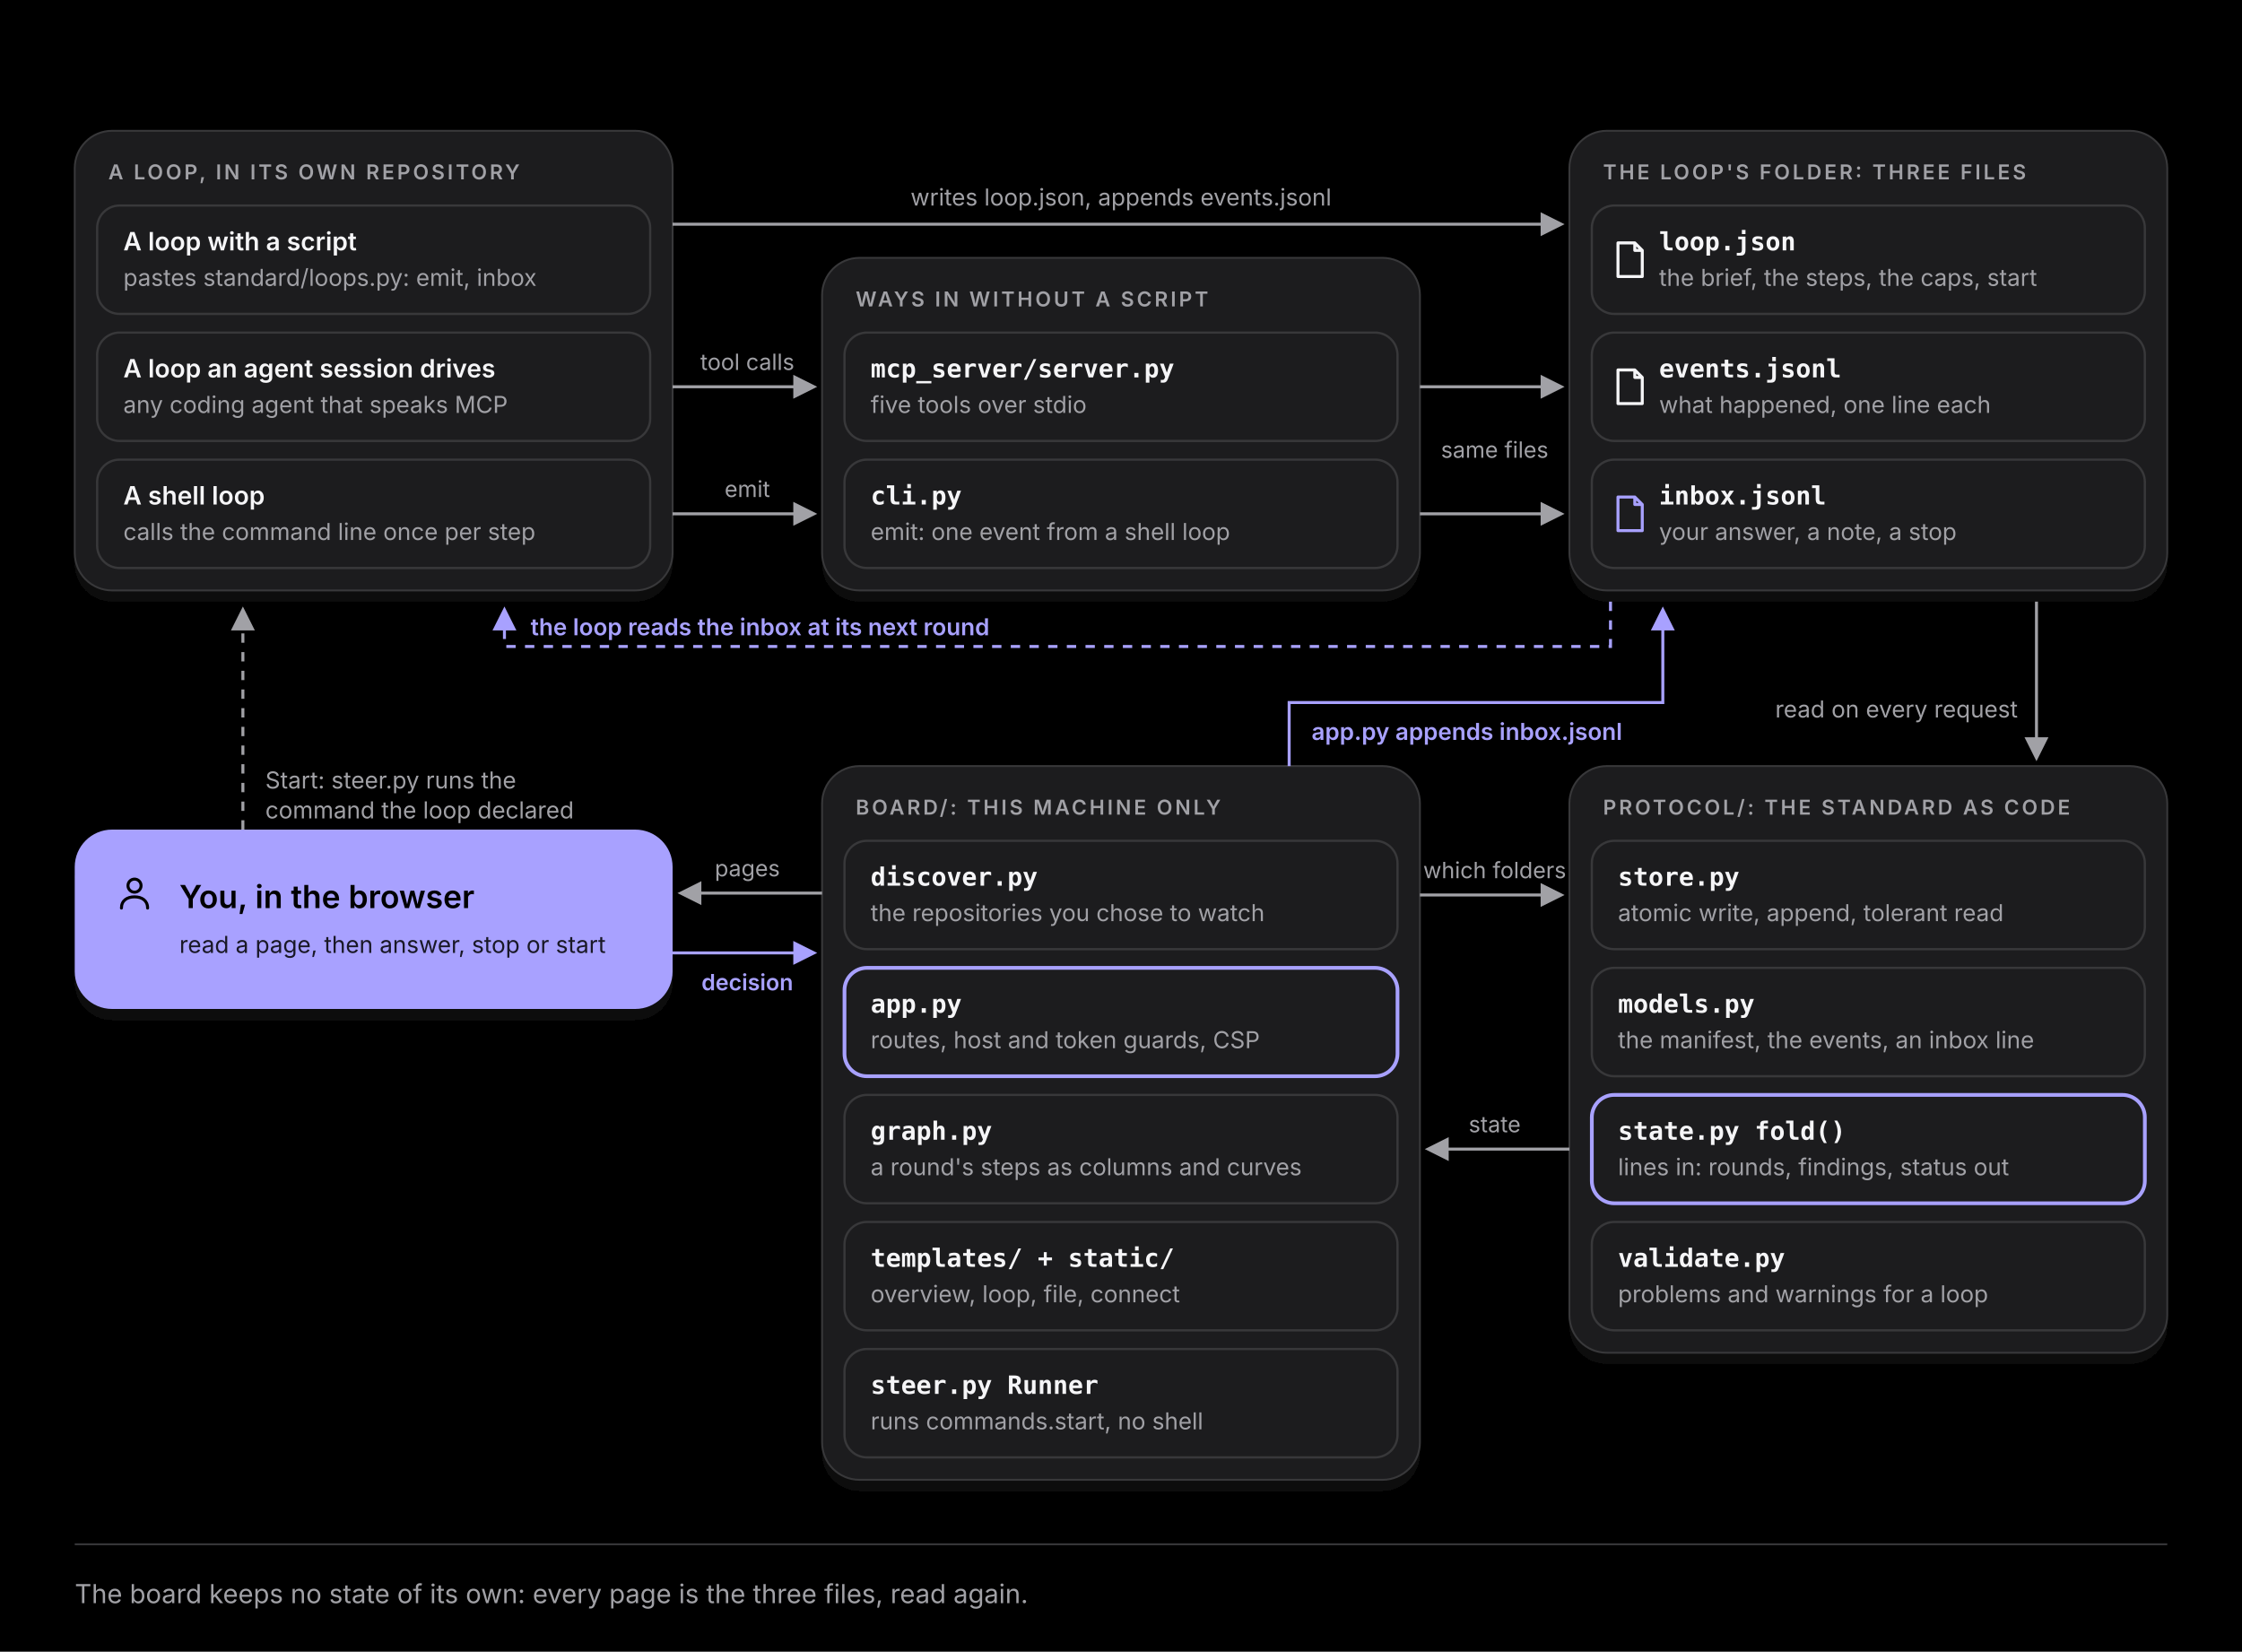
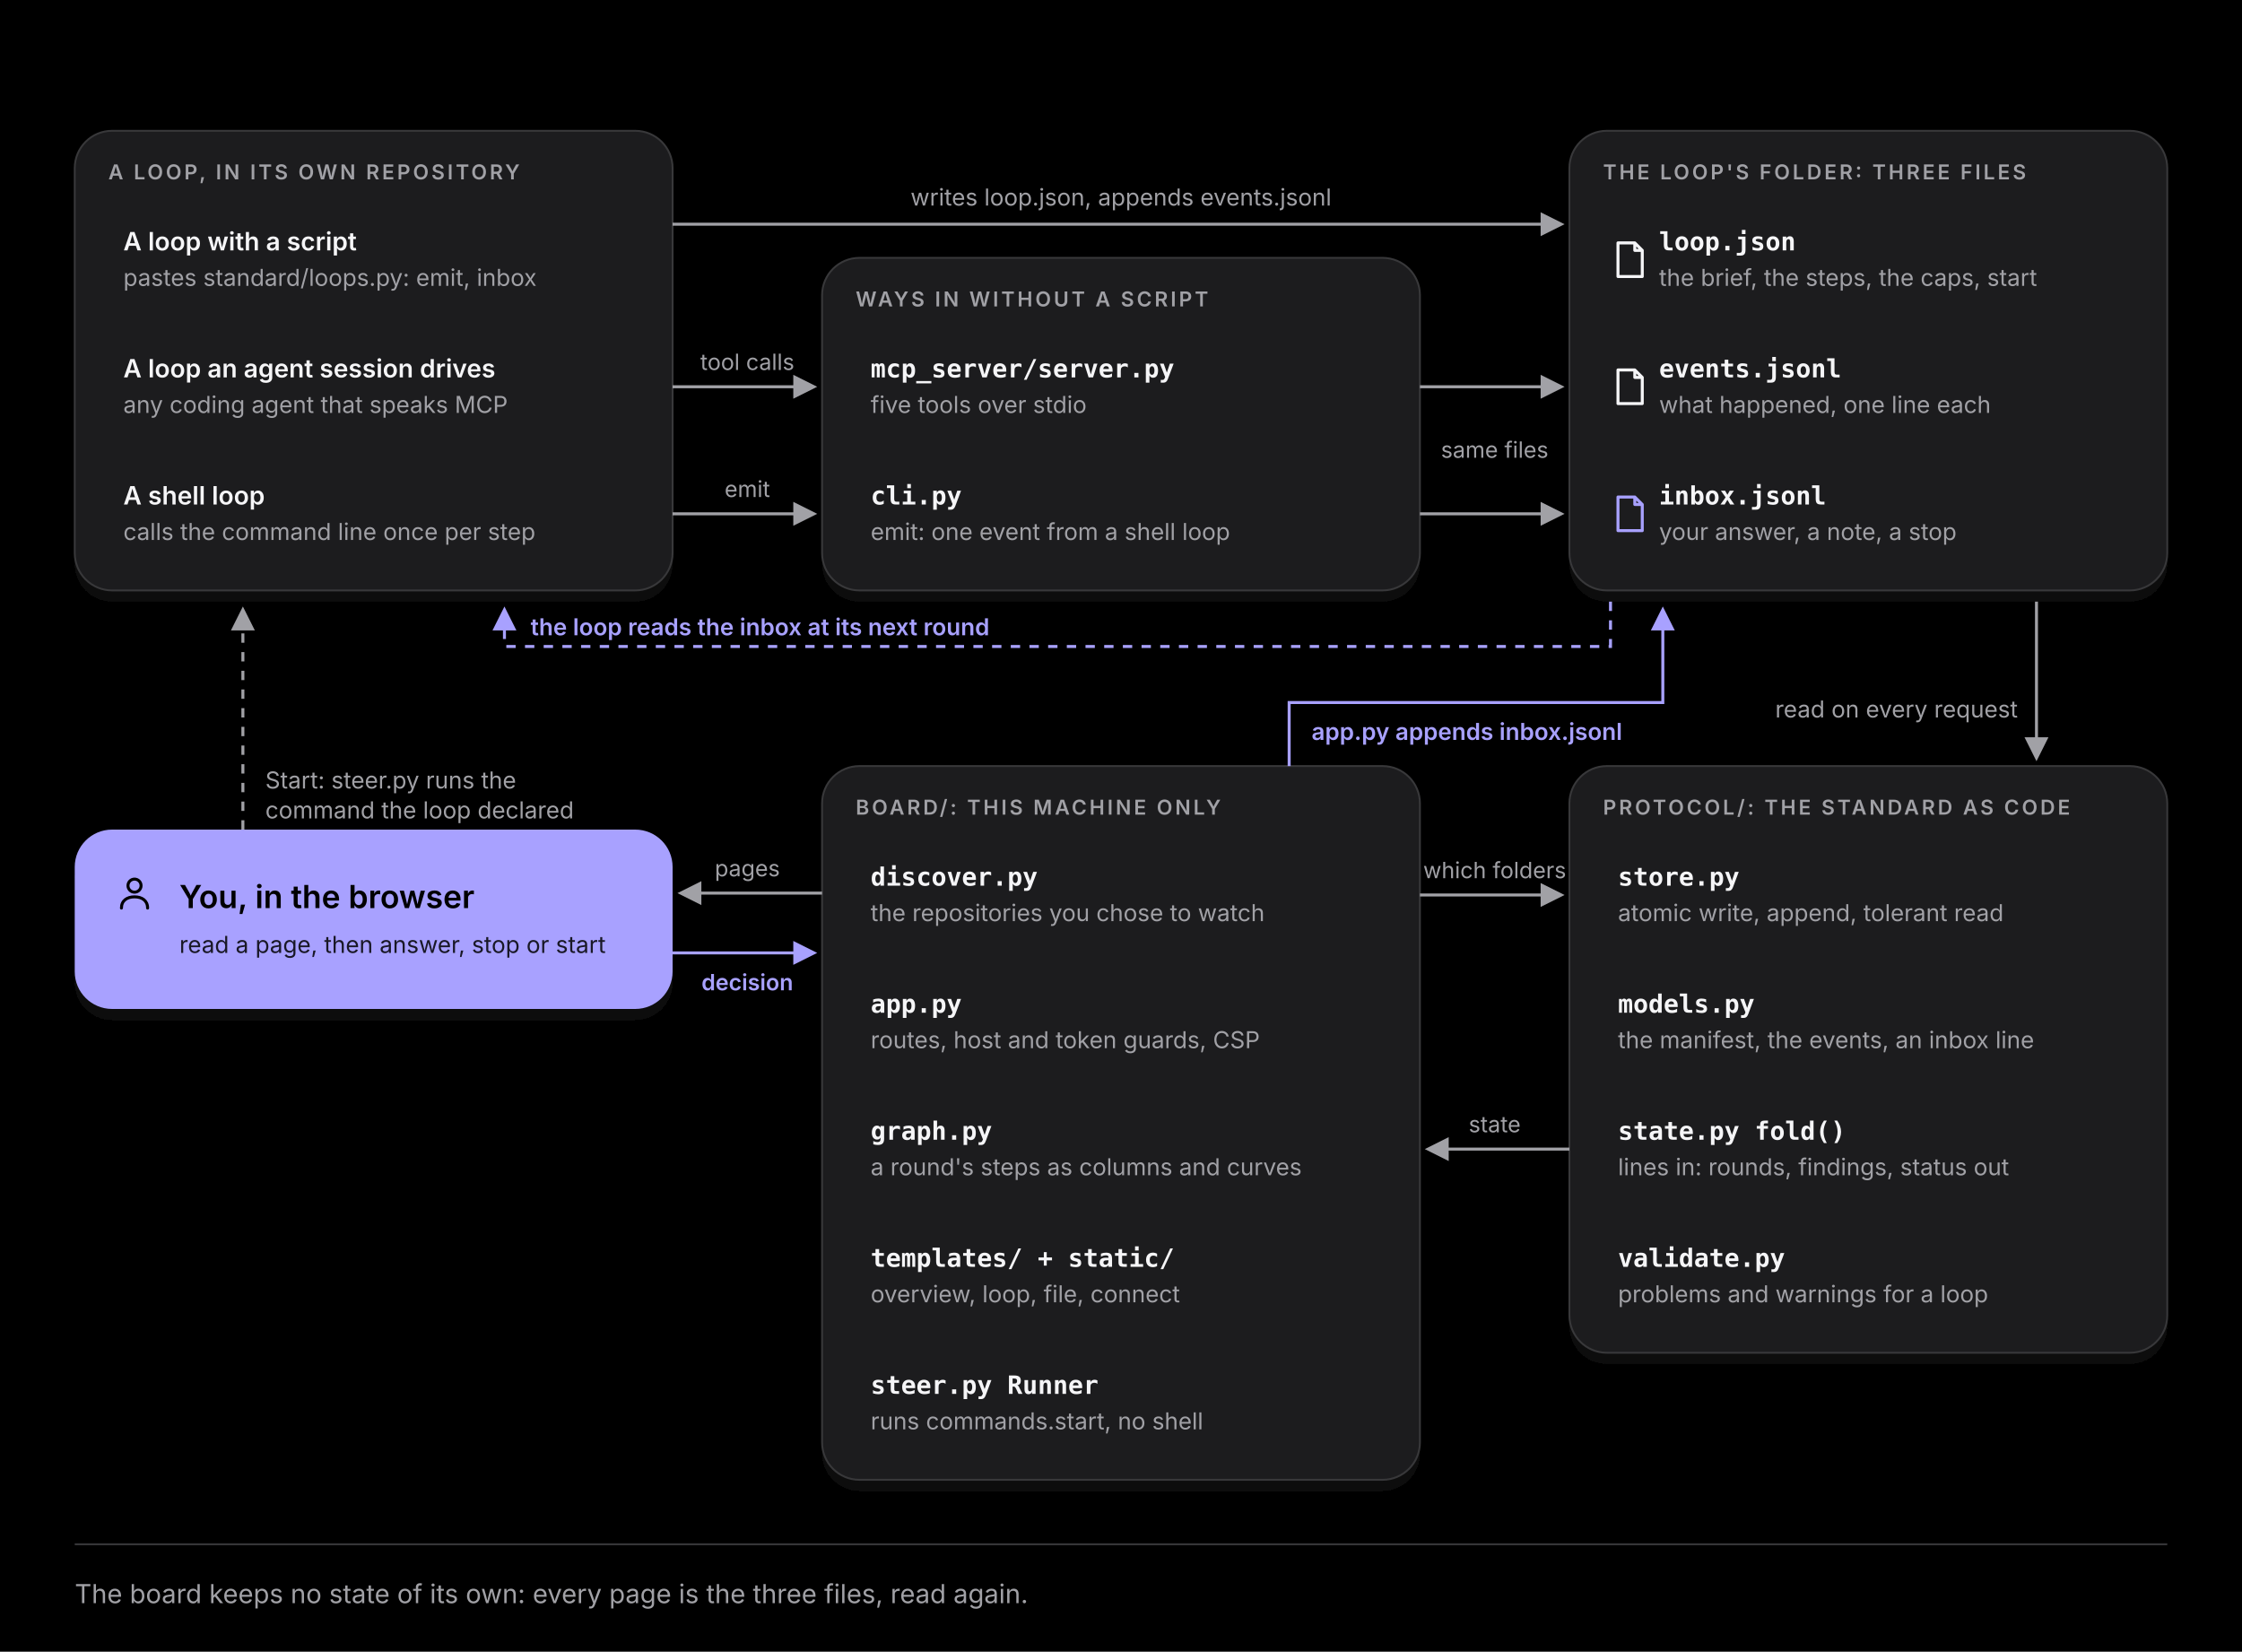
<svg xmlns="http://www.w3.org/2000/svg" width="1200" height="884" viewBox="0 0 1200 884" role="img" aria-label="The parts of Loopcaptain, file by file. A loop in its own repository writes loop.json and appends events.jsonl, either from a script that pastes the helper, or through the MCP server or the command line, which write the same files. The board finds the watched repositories, reads the folder through protocol/store.py on every request, folds the lines into a state in protocol/state.py and renders pages. You read a page and decide: an answer or a stop is appended to inbox.jsonl by app.py, which the loop reads at its next round, and Start runs the one command the loop declared.">
  <rect width="1200" height="884" fill="#000000" />
  <defs>
    <marker id="tip" viewBox="0 0 8 8" refX="6.5" refY="4" markerWidth="8" markerHeight="8" orient="auto-start-reverse">
      <path d="M0 0 L8 4 L0 8 z" fill="#A1A1A6" />
    </marker>
    <marker id="tip-red" viewBox="0 0 8 8" refX="6.5" refY="4" markerWidth="8" markerHeight="8" orient="auto-start-reverse">
      <path d="M0 0 L8 4 L0 8 z" fill="#A8A1FF" />
    </marker>
    <filter id="lift" x="-10%" y="-10%" width="120%" height="130%">
      <feDropShadow dx="0" dy="10" stdDeviation="9" flood-color="#000000" flood-opacity="0.16" />
    </filter>
  </defs>
  <g font-family="Inter Tight, Inter, ui-sans-serif, -apple-system, Segoe UI, Helvetica, Arial, sans-serif">
    <rect x="40" y="76" width="320" height="246" rx="20" fill="#0A0A0B" filter="url(#lift)" />
    <rect x="40" y="70" width="320" height="246" rx="20" fill="#1C1C1E" stroke="#38383A" />
    <text x="58" y="96" font-size="11" font-weight="600" fill="#A1A1A6" letter-spacing="1.4">A LOOP, IN ITS OWN REPOSITORY</text>
-     <rect x="52" y="110" width="296" height="58" rx="12" fill="#1C1C1E" stroke="#38383A" stroke-width="1.2" />
+     <rect x="52" y="110" width="-22.8" height="58" rx="12" fill="#1C1C1E" stroke="#38383A" stroke-width="1.2" />
    <text x="66" y="134" font-size="13.5" font-weight="600" fill="#F5F5F7" font-family="Inter Tight, Inter, ui-sans-serif, -apple-system, Segoe UI, Helvetica, Arial, sans-serif">A loop with a script</text>
    <text x="66" y="153" font-size="12.5" font-weight="400" fill="#A1A1A6">pastes standard/loops.py: emit, inbox</text>
-     <rect x="52" y="178" width="296" height="58" rx="12" fill="#1C1C1E" stroke="#38383A" stroke-width="1.2" />
+     <rect x="52" y="178" width="-22.8" height="58" rx="12" fill="#1C1C1E" stroke="#38383A" stroke-width="1.2" />
    <text x="66" y="202" font-size="13.5" font-weight="600" fill="#F5F5F7" font-family="Inter Tight, Inter, ui-sans-serif, -apple-system, Segoe UI, Helvetica, Arial, sans-serif">A loop an agent session drives</text>
    <text x="66" y="221" font-size="12.5" font-weight="400" fill="#A1A1A6">any coding agent that speaks MCP</text>
-     <rect x="52" y="246" width="296" height="58" rx="12" fill="#1C1C1E" stroke="#38383A" stroke-width="1.2" />
+     <rect x="52" y="246" width="-22.8" height="58" rx="12" fill="#1C1C1E" stroke="#38383A" stroke-width="1.2" />
    <text x="66" y="270" font-size="13.5" font-weight="600" fill="#F5F5F7" font-family="Inter Tight, Inter, ui-sans-serif, -apple-system, Segoe UI, Helvetica, Arial, sans-serif">A shell loop</text>
    <text x="66" y="289" font-size="12.5" font-weight="400" fill="#A1A1A6">calls the command line once per step</text>
    <rect x="440" y="144" width="320" height="178" rx="20" fill="#0A0A0B" filter="url(#lift)" />
    <rect x="440" y="138" width="320" height="178" rx="20" fill="#1C1C1E" stroke="#38383A" />
    <text x="458" y="164" font-size="11" font-weight="600" fill="#A1A1A6" letter-spacing="1.4">WAYS IN WITHOUT A SCRIPT</text>
-     <rect x="452" y="178" width="296" height="58" rx="12" fill="#1C1C1E" stroke="#38383A" stroke-width="1.2" />
+     <rect x="452" y="178" width="-22.8" height="58" rx="12" fill="#1C1C1E" stroke="#38383A" stroke-width="1.2" />
    <text x="466" y="202" font-size="13.5" font-weight="600" fill="#F5F5F7" font-family="ui-monospace, SF Mono, Menlo, monospace">mcp_server/server.py</text>
    <text x="466" y="221" font-size="12.5" font-weight="400" fill="#A1A1A6">five tools over stdio</text>
-     <rect x="452" y="246" width="296" height="58" rx="12" fill="#1C1C1E" stroke="#38383A" stroke-width="1.2" />
+     <rect x="452" y="246" width="-22.8" height="58" rx="12" fill="#1C1C1E" stroke="#38383A" stroke-width="1.2" />
    <text x="466" y="270" font-size="13.5" font-weight="600" fill="#F5F5F7" font-family="ui-monospace, SF Mono, Menlo, monospace">cli.py</text>
    <text x="466" y="289" font-size="12.5" font-weight="400" fill="#A1A1A6">emit: one event from a shell loop</text>
    <rect x="840" y="76" width="320" height="246" rx="20" fill="#0A0A0B" filter="url(#lift)" />
    <rect x="840" y="70" width="320" height="246" rx="20" fill="#1C1C1E" stroke="#38383A" />
    <text x="858" y="96" font-size="11" font-weight="600" fill="#A1A1A6" letter-spacing="1.4">THE LOOP'S FOLDER: THREE FILES</text>
-     <rect x="852" y="110" width="296" height="58" rx="12" fill="#1C1C1E" stroke="#38383A" stroke-width="1.2" />
+     <rect x="852" y="110" width="-22.8" height="58" rx="12" fill="#1C1C1E" stroke="#38383A" stroke-width="1.2" />
    <g transform="translate(860 127)" fill="none" stroke="#F5F5F7" stroke-width="1.6" stroke-linecap="round" stroke-linejoin="round">
      <path d="M6 3h9l4 4v14H6z M15 3v4h4" />
    </g>
    <text x="888" y="134" font-size="13.5" font-weight="600" fill="#F5F5F7" font-family="ui-monospace, SF Mono, Menlo, monospace">loop.json</text>
    <text x="888" y="153" font-size="12.5" font-weight="400" fill="#A1A1A6">the brief, the steps, the caps, start</text>
-     <rect x="852" y="178" width="296" height="58" rx="12" fill="#1C1C1E" stroke="#38383A" stroke-width="1.2" />
+     <rect x="852" y="178" width="-22.8" height="58" rx="12" fill="#1C1C1E" stroke="#38383A" stroke-width="1.2" />
    <g transform="translate(860 195)" fill="none" stroke="#F5F5F7" stroke-width="1.6" stroke-linecap="round" stroke-linejoin="round">
      <path d="M6 3h9l4 4v14H6z M15 3v4h4" />
    </g>
    <text x="888" y="202" font-size="13.5" font-weight="600" fill="#F5F5F7" font-family="ui-monospace, SF Mono, Menlo, monospace">events.jsonl</text>
    <text x="888" y="221" font-size="12.5" font-weight="400" fill="#A1A1A6">what happened, one line each</text>
-     <rect x="852" y="246" width="296" height="58" rx="12" fill="#1C1C1E" stroke="#38383A" stroke-width="1.2" />
+     <rect x="852" y="246" width="-22.8" height="58" rx="12" fill="#1C1C1E" stroke="#38383A" stroke-width="1.2" />
    <g transform="translate(860 263)" fill="none" stroke="#A8A1FF" stroke-width="1.6" stroke-linecap="round" stroke-linejoin="round">
      <path d="M6 3h9l4 4v14H6z M15 3v4h4" />
    </g>
    <text x="888" y="270" font-size="13.5" font-weight="600" fill="#F5F5F7" font-family="ui-monospace, SF Mono, Menlo, monospace">inbox.jsonl</text>
    <text x="888" y="289" font-size="12.5" font-weight="400" fill="#A1A1A6">your answer, a note, a stop</text>
    <rect x="840" y="416" width="320" height="314" rx="20" fill="#0A0A0B" filter="url(#lift)" />
    <rect x="840" y="410" width="320" height="314" rx="20" fill="#1C1C1E" stroke="#38383A" />
    <text x="858" y="436" font-size="11" font-weight="600" fill="#A1A1A6" letter-spacing="1.4">PROTOCOL/: THE STANDARD AS CODE</text>
-     <rect x="852" y="450" width="296" height="58" rx="12" fill="#1C1C1E" stroke="#38383A" stroke-width="1.2" />
+     <rect x="852" y="450" width="-22.8" height="58" rx="12" fill="#1C1C1E" stroke="#38383A" stroke-width="1.2" />
    <text x="866" y="474" font-size="13.5" font-weight="600" fill="#F5F5F7" font-family="ui-monospace, SF Mono, Menlo, monospace">store.py</text>
    <text x="866" y="493" font-size="12.5" font-weight="400" fill="#A1A1A6">atomic write, append, tolerant read</text>
-     <rect x="852" y="518" width="296" height="58" rx="12" fill="#1C1C1E" stroke="#38383A" stroke-width="1.2" />
+     <rect x="852" y="518" width="-22.8" height="58" rx="12" fill="#1C1C1E" stroke="#38383A" stroke-width="1.2" />
    <text x="866" y="542" font-size="13.5" font-weight="600" fill="#F5F5F7" font-family="ui-monospace, SF Mono, Menlo, monospace">models.py</text>
    <text x="866" y="561" font-size="12.5" font-weight="400" fill="#A1A1A6">the manifest, the events, an inbox line</text>
-     <rect x="852" y="586" width="296" height="58" rx="12" fill="#1C1C1E" stroke="#A8A1FF" stroke-width="2" />
+     <rect x="852" y="586" width="-22" height="58" rx="12" fill="#1C1C1E" stroke="#A8A1FF" stroke-width="2" />
    <text x="866" y="610" font-size="13.5" font-weight="600" fill="#F5F5F7" font-family="ui-monospace, SF Mono, Menlo, monospace">state.py  fold()</text>
    <text x="866" y="629" font-size="12.5" font-weight="400" fill="#A1A1A6">lines in: rounds, findings, status out</text>
-     <rect x="852" y="654" width="296" height="58" rx="12" fill="#1C1C1E" stroke="#38383A" stroke-width="1.2" />
+     <rect x="852" y="654" width="-22.8" height="58" rx="12" fill="#1C1C1E" stroke="#38383A" stroke-width="1.2" />
    <text x="866" y="678" font-size="13.5" font-weight="600" fill="#F5F5F7" font-family="ui-monospace, SF Mono, Menlo, monospace">validate.py</text>
    <text x="866" y="697" font-size="12.5" font-weight="400" fill="#A1A1A6">problems and warnings for a loop</text>
    <rect x="440" y="416" width="320" height="382" rx="20" fill="#0A0A0B" filter="url(#lift)" />
    <rect x="440" y="410" width="320" height="382" rx="20" fill="#1C1C1E" stroke="#38383A" />
    <text x="458" y="436" font-size="11" font-weight="600" fill="#A1A1A6" letter-spacing="1.4">BOARD/: THIS MACHINE ONLY</text>
-     <rect x="452" y="450" width="296" height="58" rx="12" fill="#1C1C1E" stroke="#38383A" stroke-width="1.2" />
+     <rect x="452" y="450" width="-22.8" height="58" rx="12" fill="#1C1C1E" stroke="#38383A" stroke-width="1.2" />
    <text x="466" y="474" font-size="13.5" font-weight="600" fill="#F5F5F7" font-family="ui-monospace, SF Mono, Menlo, monospace">discover.py</text>
    <text x="466" y="493" font-size="12.5" font-weight="400" fill="#A1A1A6">the repositories you chose to watch</text>
-     <rect x="452" y="518" width="296" height="58" rx="12" fill="#1C1C1E" stroke="#A8A1FF" stroke-width="2" />
+     <rect x="452" y="518" width="-22" height="58" rx="12" fill="#1C1C1E" stroke="#A8A1FF" stroke-width="2" />
    <text x="466" y="542" font-size="13.5" font-weight="600" fill="#F5F5F7" font-family="ui-monospace, SF Mono, Menlo, monospace">app.py</text>
    <text x="466" y="561" font-size="12.5" font-weight="400" fill="#A1A1A6">routes, host and token guards, CSP</text>
-     <rect x="452" y="586" width="296" height="58" rx="12" fill="#1C1C1E" stroke="#38383A" stroke-width="1.2" />
+     <rect x="452" y="586" width="-22.8" height="58" rx="12" fill="#1C1C1E" stroke="#38383A" stroke-width="1.2" />
    <text x="466" y="610" font-size="13.5" font-weight="600" fill="#F5F5F7" font-family="ui-monospace, SF Mono, Menlo, monospace">graph.py</text>
    <text x="466" y="629" font-size="12.5" font-weight="400" fill="#A1A1A6">a round's steps as columns and curves</text>
-     <rect x="452" y="654" width="296" height="58" rx="12" fill="#1C1C1E" stroke="#38383A" stroke-width="1.2" />
+     <rect x="452" y="654" width="-22.8" height="58" rx="12" fill="#1C1C1E" stroke="#38383A" stroke-width="1.2" />
    <text x="466" y="678" font-size="13.5" font-weight="600" fill="#F5F5F7" font-family="ui-monospace, SF Mono, Menlo, monospace">templates/ + static/</text>
    <text x="466" y="697" font-size="12.5" font-weight="400" fill="#A1A1A6">overview, loop, file, connect</text>
-     <rect x="452" y="722" width="296" height="58" rx="12" fill="#1C1C1E" stroke="#38383A" stroke-width="1.2" />
+     <rect x="452" y="722" width="-22.8" height="58" rx="12" fill="#1C1C1E" stroke="#38383A" stroke-width="1.2" />
    <text x="466" y="746" font-size="13.5" font-weight="600" fill="#F5F5F7" font-family="ui-monospace, SF Mono, Menlo, monospace">steer.py  Runner</text>
    <text x="466" y="765" font-size="12.5" font-weight="400" fill="#A1A1A6">runs commands.start, no shell</text>
    <rect x="40" y="450" width="320" height="96" rx="20" fill="#0A0A0B" filter="url(#lift)" />
    <rect x="40" y="444" width="320" height="96" rx="20" fill="#A8A1FF" />
    <g transform="translate(60 466)" fill="none" stroke="#000000" stroke-width="1.6" stroke-linecap="round" stroke-linejoin="round">
      <circle cx="12" cy="8" r="3.5" />
      <path d="M5 20c0-4 3-6 7-6s7 2 7 6" />
    </g>
    <text x="96" y="486" font-size="17" font-weight="600" fill="#000000">You, in the browser</text>
    <text x="96" y="510" font-size="12.5" font-weight="400" fill="#000000" fill-opacity="0.85">read a page, then answer, stop or start</text>
    <path d="M 360 120 H 835" fill="none" stroke="#A1A1A6" stroke-width="1.6" marker-end="url(#tip)" />
    <text x="600" y="110" font-size="12.5" font-weight="400" fill="#A1A1A6" text-anchor="middle">writes loop.json, appends events.jsonl</text>
    <path d="M 360 207 H 435" fill="none" stroke="#A1A1A6" stroke-width="1.6" marker-end="url(#tip)" />
    <text x="400" y="198" font-size="12" font-weight="400" fill="#A1A1A6" text-anchor="middle">tool calls</text>
    <path d="M 360 275 H 435" fill="none" stroke="#A1A1A6" stroke-width="1.6" marker-end="url(#tip)" />
    <text x="400" y="266" font-size="12" font-weight="400" fill="#A1A1A6" text-anchor="middle">emit</text>
    <path d="M 760 207 H 835" fill="none" stroke="#A1A1A6" stroke-width="1.6" marker-end="url(#tip)" />
    <path d="M 760 275 H 835" fill="none" stroke="#A1A1A6" stroke-width="1.6" marker-end="url(#tip)" />
    <text x="800" y="245" font-size="12" font-weight="400" fill="#A1A1A6" text-anchor="middle">same files</text>
    <path d="M 1090 322 V 405" fill="none" stroke="#A1A1A6" stroke-width="1.6" marker-end="url(#tip)" />
    <text x="1080" y="384" font-size="12.5" font-weight="400" fill="#A1A1A6" text-anchor="end">read on every request</text>
    <path d="M 840 615 H 765" fill="none" stroke="#A1A1A6" stroke-width="1.6" marker-end="url(#tip)" />
    <text x="800" y="606" font-size="12" font-weight="400" fill="#A1A1A6" text-anchor="middle">state</text>
    <path d="M 760 479 H 835" fill="none" stroke="#A1A1A6" stroke-width="1.6" marker-end="url(#tip)" />
    <text x="800" y="470" font-size="12" font-weight="400" fill="#A1A1A6" text-anchor="middle">which folders</text>
    <path d="M 440 478 H 365" fill="none" stroke="#A1A1A6" stroke-width="1.6" marker-end="url(#tip)" />
    <text x="400" y="469" font-size="12" font-weight="400" fill="#A1A1A6" text-anchor="middle">pages</text>
    <path d="M 360 510 H 435" fill="none" stroke="#A8A1FF" stroke-width="1.6" marker-end="url(#tip-red)" />
    <text x="400" y="530" font-size="12" font-weight="600" fill="#A8A1FF" text-anchor="middle">decision</text>
    <path d="M 690 410 V 376 H 890 V 327" fill="none" stroke="#A8A1FF" stroke-width="1.6" marker-end="url(#tip-red)" />
    <text x="702" y="396" font-size="12.5" font-weight="600" fill="#A8A1FF">app.py appends inbox.jsonl</text>
    <path d="M 862 322 V 346 H 270 V 327" fill="none" stroke="#A8A1FF" stroke-width="1.6" stroke-dasharray="5 5" marker-end="url(#tip-red)" />
    <text x="284" y="340" font-size="12.5" font-weight="600" fill="#A8A1FF">the loop reads the inbox at its next round</text>
    <path d="M 130 444 V 327" fill="none" stroke="#A1A1A6" stroke-width="1.6" stroke-dasharray="5 5" marker-end="url(#tip)" />
    <text x="142" y="422" font-size="12.5" font-weight="400" fill="#A1A1A6">Start: steer.py runs the</text>
    <text x="142" y="438" font-size="12.5" font-weight="400" fill="#A1A1A6">command the loop declared</text>
    <rect x="40" y="826" width="1120" height="1" fill="#38383A" />
    <text x="40" y="858" font-size="14" font-weight="400" fill="#A1A1A6">The board keeps no state of its own: every page is the three files, read again.</text>
  </g>
</svg>
